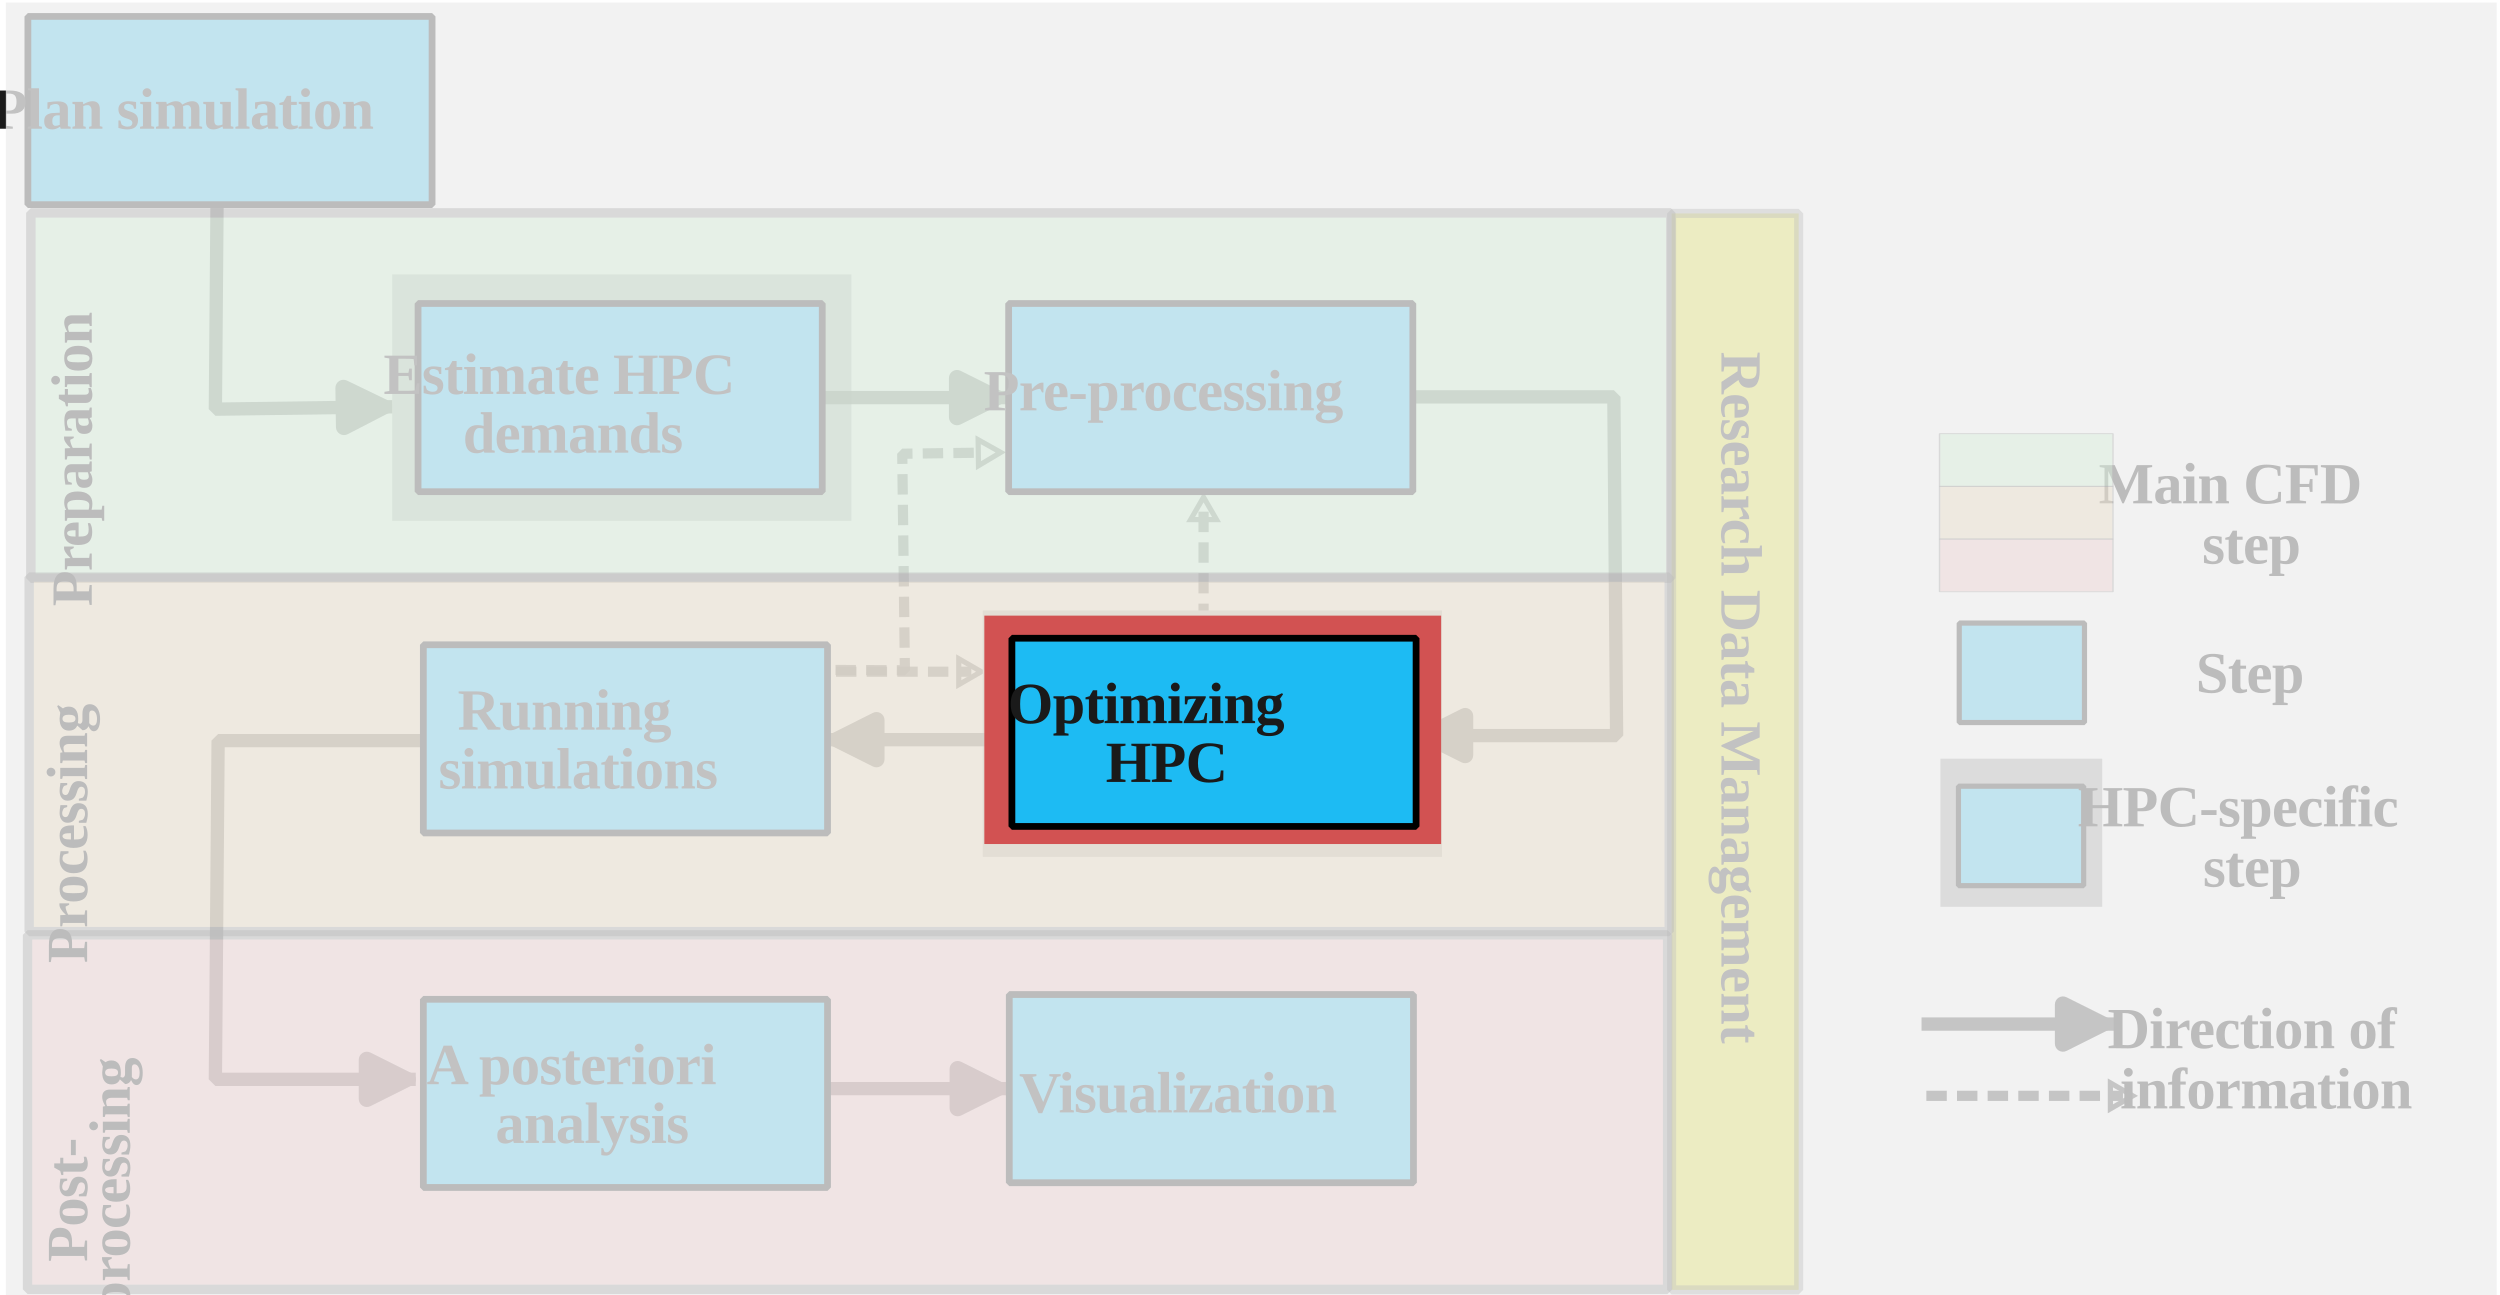
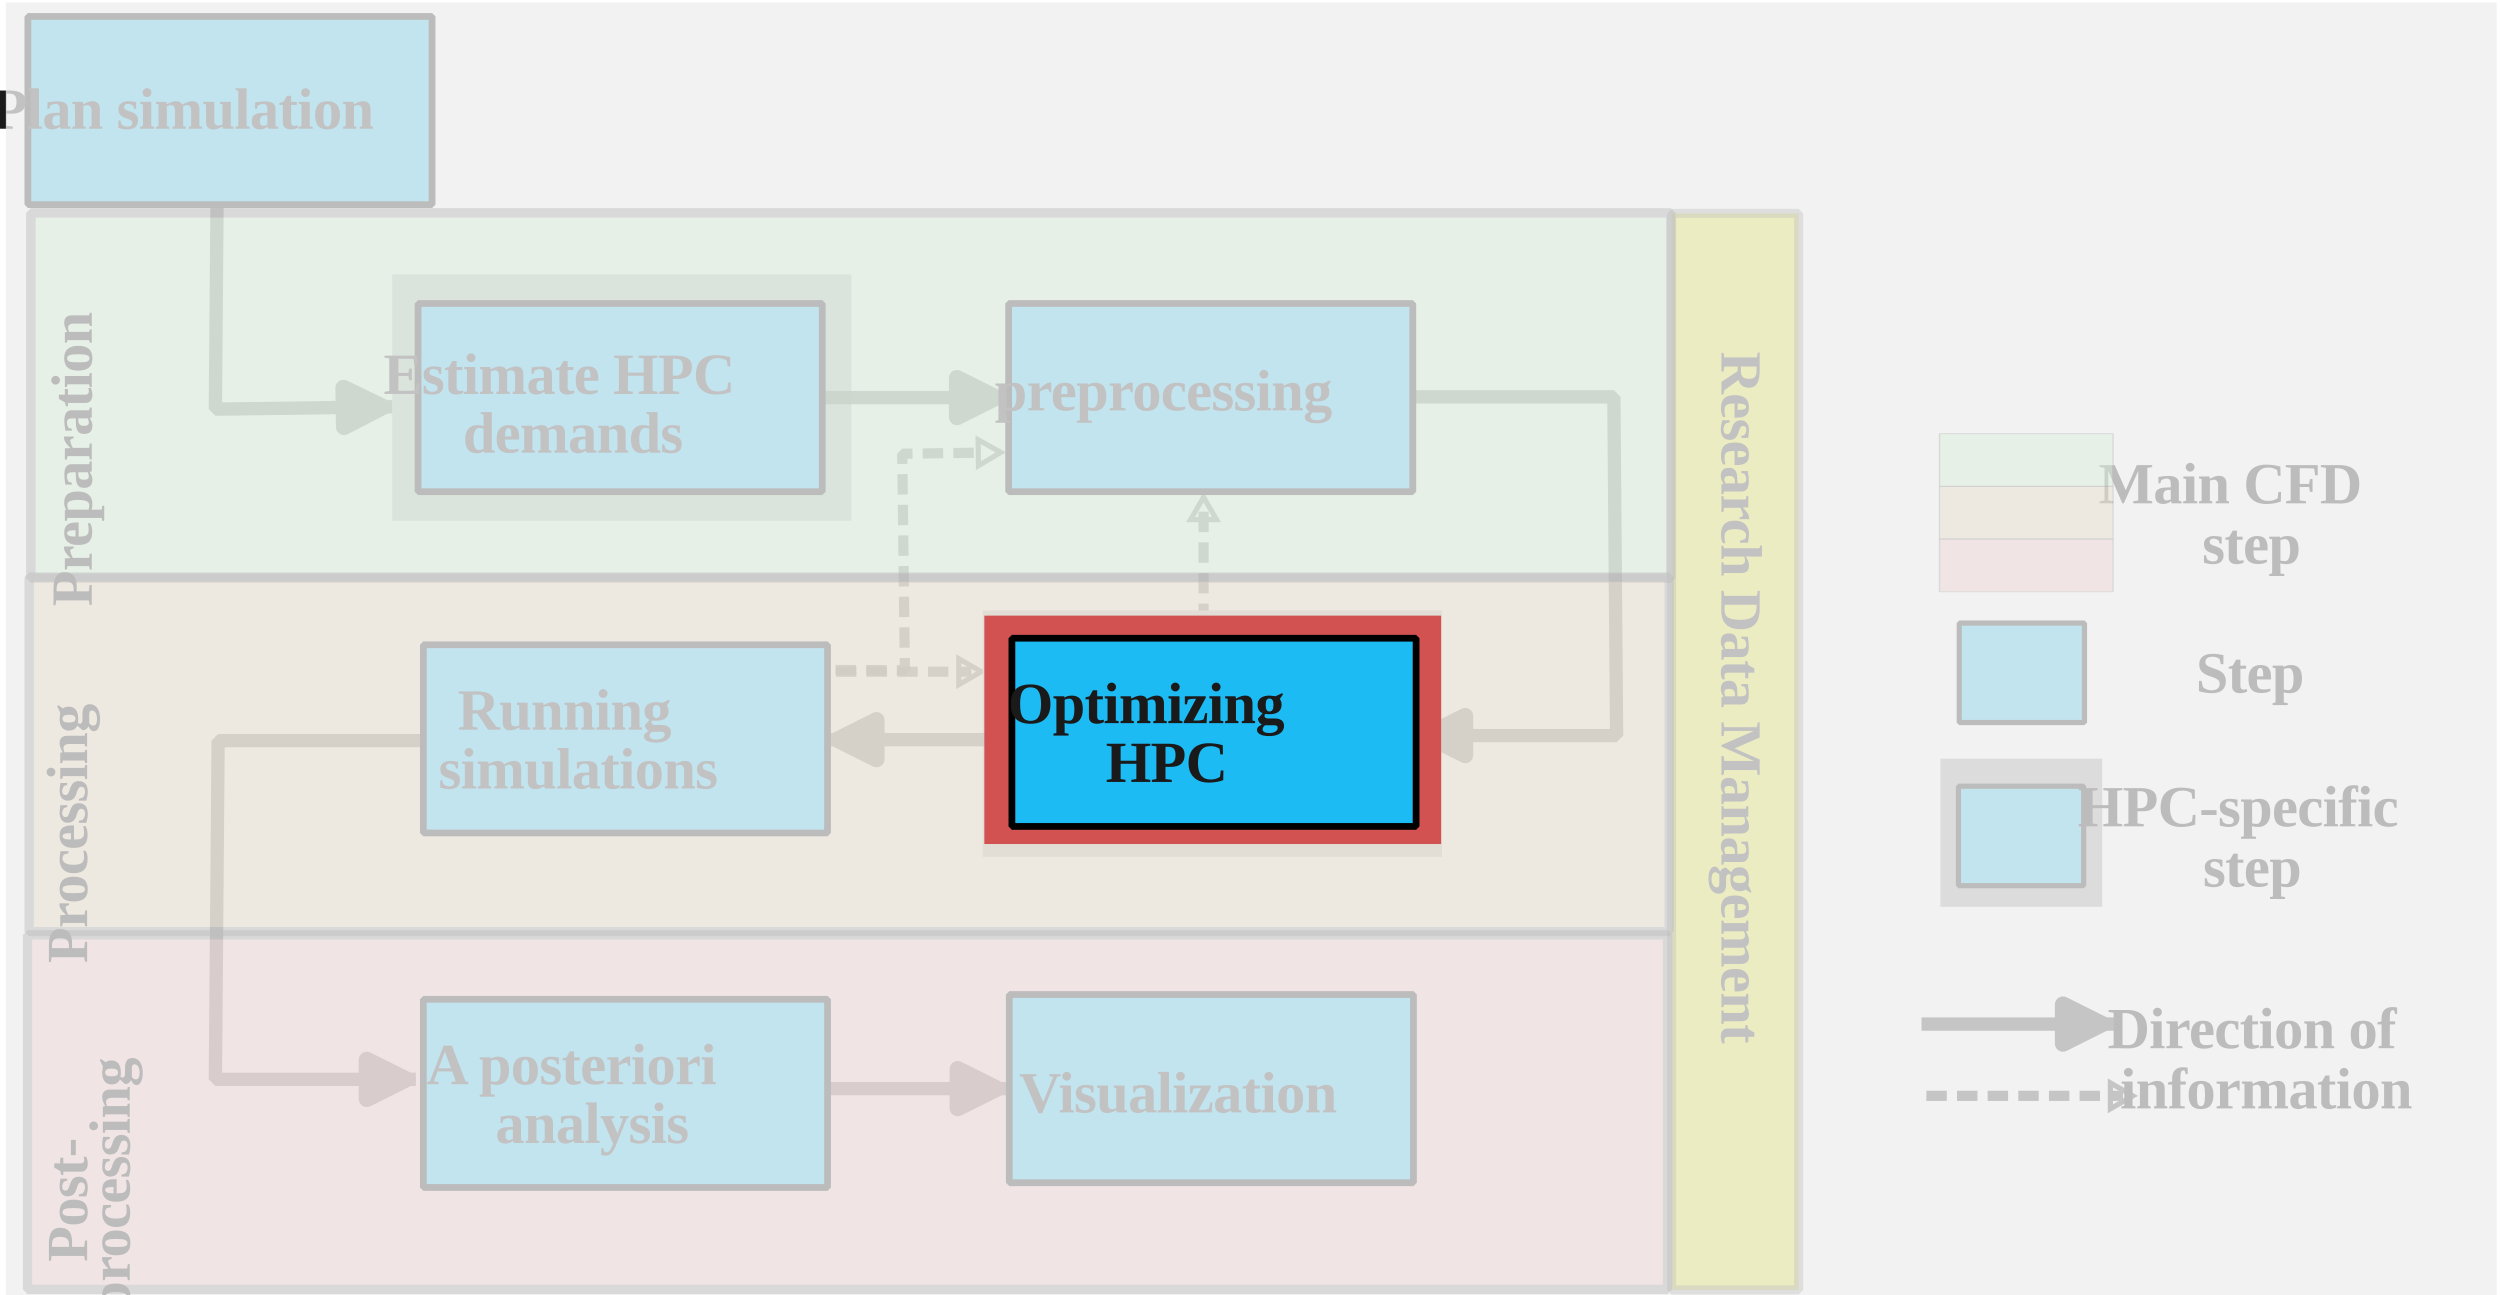
<svg xmlns="http://www.w3.org/2000/svg" width="241.063mm" height="124.815mm" viewBox="0 0 241.063 124.815" version="1.1" id="svg1">
  <defs id="defs1">
    <marker style="overflow:visible" id="ColoredTriangle" refX="0" refY="0" orient="auto-start-reverse" markerWidth="0.5" markerHeight="0.5" viewBox="0 0 1 1" preserveAspectRatio="xMidYMid" markerUnits="userSpaceOnUse">
      <path transform="scale(0.5)" style="fill:context-fill;fill-rule:evenodd;stroke:context-stroke;stroke-width:2" d="M 5.77,0 -2.88,5 V -5 Z" id="path5" />
    </marker>
    <marker style="overflow:visible" id="marker21" refX="4" refY="0" orient="auto-start-reverse" markerWidth="0.7" markerHeight="0.7" viewBox="0 0 1 1" preserveAspectRatio="xMidYMid">
      <path transform="scale(0.7)" d="m -0.211,-4.106 6.422,3.211 a 1,1 90 0 1 0,1.789 L -0.211,4.106 A 1.236,1.236 31.717 0 1 -2,3 v -6 a 1.236,1.236 148.283 0 1 1.789,-1.106 z" style="fill:context-stroke;fill-rule:evenodd;stroke:none" id="path21" />
    </marker>
    <marker style="overflow:visible" id="RoundedArrow" refX="5" refY="0" orient="auto-start-reverse" markerWidth="0.7" markerHeight="0.7" viewBox="0 0 1 1" preserveAspectRatio="xMidYMid">
      <path transform="scale(0.7)" d="m -0.211,-4.106 6.422,3.211 a 1,1 90 0 1 0,1.789 L -0.211,4.106 A 1.236,1.236 31.717 0 1 -2,3 v -6 a 1.236,1.236 148.283 0 1 1.789,-1.106 z" style="fill:context-stroke;fill-rule:evenodd;stroke:none" id="path8" />
    </marker>
  </defs>
  <g id="layer1" transform="translate(-19.17507,14.8265)">
    <path style="opacity:0.827;fill:none;fill-opacity:1;stroke:#000000;stroke-width:0.985;stroke-linecap:square;stroke-linejoin:bevel;stroke-dasharray:0.985, 1.97;stroke-dashoffset:0;marker-end:url(#ColoredTriangle)" d="m 100.228,49.777 6.201,0.029 -0.254,-20.881 8.053,-0.109" id="path37" />
    <path style="opacity:0.827;fill:none;fill-opacity:1;stroke:#000000;stroke-width:0.985;stroke-linecap:square;stroke-linejoin:bevel;stroke-dasharray:0.985, 1.97;stroke-dashoffset:0;marker-end:url(#ColoredTriangle)" d="m 94.371,49.941 17.972,1e-6" id="path35" />
    <path style="opacity:0.827;fill:none;fill-opacity:1;stroke:#000000;stroke-width:0.985;stroke-linecap:square;stroke-linejoin:bevel;stroke-dasharray:0.985, 1.97;stroke-dashoffset:0;marker-end:url(#ColoredTriangle)" d="M 135.229,47.81 V 34.558" id="path36" />
    <path style="opacity:0.827;fill:none;fill-opacity:1;stroke:#000000;stroke-width:1.285;stroke-linecap:square;stroke-linejoin:bevel;marker-end:url(#marker21)" d="m 57.59,-8.479 -17.383,0.445 -0.265,32.662 16.456,-0.222" id="path34" />
    <rect style="fill:#999999;fill-opacity:1;stroke:none;stroke-width:0.796;stroke-linecap:square;stroke-linejoin:bevel;stroke-dasharray:none" id="rect30" width="44.28" height="23.767" x="56.991" y="11.629" />
    <rect style="fill:#999999;fill-opacity:1;stroke:none;stroke-width:0.796;stroke-linecap:square;stroke-linejoin:bevel;stroke-dasharray:none" id="rect31" width="44.28" height="23.767" x="113.937" y="44.035" />
    <path style="opacity:0.827;fill:none;fill-opacity:1;stroke:#000000;stroke-width:1.285;stroke-linecap:square;stroke-linejoin:bevel;marker-end:url(#RoundedArrow)" d="m 98.523,90.145 17.972,10e-7" id="path23" />
    <path style="opacity:0.827;fill:none;fill-opacity:1;stroke:#000000;stroke-width:1.285;stroke-linecap:square;stroke-linejoin:bevel;marker-end:url(#RoundedArrow)" d="m 98.461,23.513 17.972,1e-6" id="path18" />
    <path style="opacity:0.827;fill:none;fill-opacity:1;stroke:#000000;stroke-width:1.285;stroke-linecap:square;stroke-linejoin:bevel;marker-end:url(#RoundedArrow)" d="m 116.683,56.497 -17.972,1e-6" id="path19" />
    <path style="opacity:0.827;fill:none;fill-opacity:1;stroke:#000000;stroke-width:1.285;stroke-linecap:square;stroke-linejoin:bevel;marker-end:url(#marker21)" d="m 155.407,23.44 h 19.385 l 0.265,32.662 -18.681,10e-7" id="path17" />
    <path style="opacity:0.827;fill:none;fill-opacity:1;stroke:#000000;stroke-width:1.285;stroke-linecap:square;stroke-linejoin:bevel;marker-end:url(#marker21)" d="m 59.592,56.589 h -19.385 l -0.265,32.662 18.681,10e-7" id="path22" />
    <rect style="fill:#e2e21d;fill-opacity:1;stroke:#000000;stroke-width:0.875;stroke-linecap:square;stroke-linejoin:bevel;stroke-dasharray:none;stroke-opacity:0.374" id="rect32" width="103.798" height="12.249" x="5.753" y="-192.61" transform="rotate(90)" />
    <rect style="opacity:0.46;fill:#83ec92;fill-opacity:1;stroke:#000000;stroke-width:0.918;stroke-linecap:square;stroke-linejoin:bevel;stroke-dasharray:none;stroke-opacity:1" id="rect24" width="158.129" height="35.227" x="22.151" y="5.699" />
    <rect style="opacity:0.46;fill:#d9a54a;fill-opacity:1;stroke:#000000;stroke-width:0.904;stroke-linecap:square;stroke-linejoin:bevel;stroke-dasharray:none;stroke-opacity:1" id="rect26" width="158.142" height="34.183" x="21.987" y="40.821" />
    <rect style="opacity:0.46;fill:#ea7474;fill-opacity:1;stroke:#000000;stroke-width:0.904;stroke-linecap:square;stroke-linejoin:bevel;stroke-dasharray:none;stroke-opacity:1" id="rect28" width="158.142" height="34.183" x="21.83" y="75.318" />
    <text xml:space="preserve" style="font-size:5.644px;line-height:1;font-family:'Times New Roman';-inkscape-font-specification:'Times New Roman, ';letter-spacing:-0.066px;word-spacing:-0.069px;opacity:0.439;fill:#1a1a1a;stroke:#000000;stroke-width:0.95;stroke-linecap:square;stroke-linejoin:bevel;stroke-dasharray:0.95, 1.9;stroke-dashoffset:0;stroke-opacity:1" x="-18.475" y="32.091" id="text57">
      <tspan id="tspan57" style="stroke-width:0.95" x="-18.475" y="32.091" />
    </text>
    <g id="g8">
      <rect style="fill:#1dbbf3;fill-opacity:1;stroke:#000000;stroke-width:0.653;stroke-linecap:square;stroke-linejoin:bevel;stroke-dasharray:none" id="rect2" width="38.974" height="18.147" x="59.487" y="14.439" />
      <text xml:space="preserve" style="font-size:5.644px;line-height:1;font-family:'Times New Roman';-inkscape-font-specification:'Times New Roman, ';text-align:center;letter-spacing:-0.066px;word-spacing:-0.069px;text-anchor:middle;fill:#1a1a1a;stroke-width:0.811;stroke-linecap:square;stroke-linejoin:bevel" x="79.199" y="23.156" id="text2">
        <tspan id="tspan2" style="font-weight:bold;text-align:center;text-anchor:middle;fill:#1a1a1a;stroke-width:0.811" x="79.199" y="23.156">Estimate HPC</tspan>
        <tspan style="font-weight:bold;text-align:center;text-anchor:middle;fill:#1a1a1a;stroke-width:0.811" x="79.166" y="28.824" id="tspan3">demands</tspan>
      </text>
    </g>
    <g id="g13">
      <rect style="fill:#1dbbf3;fill-opacity:1;stroke:#000000;stroke-width:0.653;stroke-linecap:square;stroke-linejoin:bevel;stroke-dasharray:none" id="rect3" width="38.974" height="18.147" x="116.433" y="14.439" />
      <text xml:space="preserve" style="font-size:5.644px;line-height:1;font-family:'Times New Roman';-inkscape-font-specification:'Times New Roman, ';text-align:center;letter-spacing:-0.066px;word-spacing:-0.069px;text-anchor:middle;fill:#1a1a1a;stroke-width:0.811;stroke-linecap:square;stroke-linejoin:bevel" x="136.145" y="24.743" id="text5">
-         <tspan style="font-weight:bold;text-align:center;text-anchor:middle;fill:#1a1a1a;stroke-width:0.811" x="136.112" y="24.743" id="tspan5">Pre-processing</tspan>
+         <tspan style="font-weight:bold;text-align:center;text-anchor:middle;fill:#1a1a1a;stroke-width:0.811" x="136.112" y="24.743" id="tspan5">preprocessing</tspan>
      </text>
    </g>
    <rect style="fill:#1dbbf3;fill-opacity:1;stroke:#000000;stroke-width:0.653;stroke-linecap:square;stroke-linejoin:bevel;stroke-dasharray:none" id="rect6" width="38.974" height="18.147" x="116.433" y="47.345" />
    <text xml:space="preserve" style="font-size:5.644px;line-height:1;font-family:'Times New Roman';-inkscape-font-specification:'Times New Roman, ';text-align:center;letter-spacing:-0.066px;word-spacing:-0.069px;text-anchor:middle;fill:#1a1a1a;stroke-width:0.811;stroke-linecap:square;stroke-linejoin:bevel" x="136.145" y="55.533" id="text6">
      <tspan style="font-weight:bold;text-align:center;text-anchor:middle;fill:#1a1a1a;stroke-width:0.811" x="136.145" y="55.533" id="tspan6">Optimizing </tspan>
      <tspan style="font-weight:bold;text-align:center;text-anchor:middle;fill:#1a1a1a;stroke-width:0.811" x="136.112" y="61.201" id="tspan7">HPC</tspan>
    </text>
    <rect style="fill:#1dbbf3;fill-opacity:1;stroke:#000000;stroke-width:0.653;stroke-linecap:square;stroke-linejoin:bevel;stroke-dasharray:none" id="rect7" width="38.974" height="18.147" x="59.996" y="81.53" />
    <text xml:space="preserve" style="font-size:5.644px;line-height:1;font-family:'Times New Roman';-inkscape-font-specification:'Times New Roman, ';text-align:center;letter-spacing:-0.066px;word-spacing:-0.069px;text-anchor:middle;fill:#1a1a1a;stroke-width:0.811;stroke-linecap:square;stroke-linejoin:bevel" x="79.708" y="89.717" id="text9">
      <tspan style="font-weight:bold;text-align:center;text-anchor:middle;fill:#1a1a1a;stroke-width:0.811" x="79.708" y="89.717" id="tspan9">A posteriori </tspan>
      <tspan style="font-weight:bold;text-align:center;text-anchor:middle;fill:#1a1a1a;stroke-width:0.811" x="79.675" y="95.386" id="tspan10">analysis</tspan>
    </text>
    <rect style="fill:#1dbbf3;fill-opacity:1;stroke:#000000;stroke-width:0.653;stroke-linecap:square;stroke-linejoin:bevel;stroke-dasharray:none" id="rect12" width="38.974" height="18.147" x="116.495" y="81.072" />
    <text xml:space="preserve" style="font-size:5.644px;line-height:1;font-family:'Times New Roman';-inkscape-font-specification:'Times New Roman, ';text-align:center;letter-spacing:-0.066px;word-spacing:-0.069px;text-anchor:middle;fill:#1a1a1a;stroke-width:0.811;stroke-linecap:square;stroke-linejoin:bevel" x="136.207" y="92.434" id="text14">
      <tspan style="font-weight:bold;text-align:center;text-anchor:middle;fill:#1a1a1a;stroke-width:0.811" x="136.174" y="92.434" id="tspan14">Visualization</tspan>
    </text>
    <g id="g17">
      <rect style="fill:#1dbbf3;fill-opacity:1;stroke:#000000;stroke-width:0.653;stroke-linecap:square;stroke-linejoin:bevel;stroke-dasharray:none" id="rect10" width="38.974" height="18.147" x="59.996" y="47.345" />
      <text xml:space="preserve" style="font-size:5.644px;line-height:1;font-family:'Times New Roman';-inkscape-font-specification:'Times New Roman, ';text-align:center;letter-spacing:-0.066px;word-spacing:-0.069px;text-anchor:middle;fill:#1a1a1a;stroke-width:0.811;stroke-linecap:square;stroke-linejoin:bevel" x="79.708" y="55.533" id="text12">
        <tspan style="font-weight:bold;text-align:center;text-anchor:middle;fill:#1a1a1a;stroke-width:0.811" x="79.708" y="55.533" id="tspan12">Running</tspan>
        <tspan style="font-weight:bold;text-align:center;text-anchor:middle;fill:#1a1a1a;stroke-width:0.811" x="79.675" y="61.201" id="tspan16">simulations</tspan>
      </text>
    </g>
    <text xml:space="preserve" style="font-size:5.644px;line-height:1;font-family:'Times New Roman';-inkscape-font-specification:'Times New Roman, ';text-align:center;letter-spacing:-0.066px;word-spacing:-0.069px;text-anchor:middle;fill:#1a1a1a;stroke-width:0.811;stroke-linecap:square;stroke-linejoin:bevel" x="55.872" y="-185.164" id="text32" transform="rotate(90)">
      <tspan style="font-weight:bold;text-align:center;text-anchor:middle;fill:#1a1a1a;stroke-width:0.811" x="55.839" y="-185.164" id="tspan33">Research Data Management</tspan>
    </text>
    <g id="g25" transform="rotate(-90,104.0113,114.1236)">
      <g id="g26" transform="translate(-14.47747,-27.68644)">
        <text xml:space="preserve" style="font-size:5.644px;line-height:1;font-family:sans-serif;-inkscape-font-specification:sans-serif;text-align:center;letter-spacing:-0.066px;word-spacing:-0.069px;text-anchor:middle;opacity:1;fill:#000000;fill-opacity:1;stroke:none;stroke-width:1.285;stroke-linecap:square;stroke-linejoin:bevel" x="209.556" y="65.819" id="text25">
          <tspan id="tspan25" style="font-style:normal;font-variant:normal;font-weight:bold;font-stretch:normal;font-size:5.644px;font-family:'Times New Roman';-inkscape-font-specification:'Times New Roman,  Bold';fill:#000000;fill-opacity:1;stroke-width:1.285" x="209.522" y="65.819">Preparation</tspan>
        </text>
      </g>
    </g>
    <g id="g28" transform="rotate(-90,121.8369,132.3942)">
      <g id="g27" transform="translate(-14.47747,-27.68644)">
        <text xml:space="preserve" style="font-size:5.644px;line-height:1;font-family:sans-serif;-inkscape-font-specification:sans-serif;text-align:center;letter-spacing:-0.066px;word-spacing:-0.069px;text-anchor:middle;opacity:1;fill:#000000;fill-opacity:1;stroke:none;stroke-width:1.285;stroke-linecap:square;stroke-linejoin:bevel" x="209.556" y="65.819" id="text26">
          <tspan id="tspan26" style="font-style:normal;font-variant:normal;font-weight:bold;font-stretch:normal;font-size:5.644px;font-family:'Times New Roman';-inkscape-font-specification:'Times New Roman,  Bold';fill:#000000;fill-opacity:1;stroke-width:1.285" x="209.522" y="65.819">Processing</tspan>
        </text>
      </g>
    </g>
    <g id="g30" transform="rotate(-90,138.8171,149.3745)">
      <g id="g29" transform="translate(-14.47747,-27.68644)">
        <text xml:space="preserve" style="font-size:5.644px;line-height:0.7;font-family:sans-serif;-inkscape-font-specification:sans-serif;text-align:center;letter-spacing:-0.066px;word-spacing:-0.069px;text-anchor:middle;opacity:1;fill:#000000;fill-opacity:1;stroke:none;stroke-width:1.285;stroke-linecap:square;stroke-linejoin:bevel" x="209.556" y="65.819" id="text28">
          <tspan id="tspan28" style="font-style:normal;font-variant:normal;font-weight:bold;font-stretch:normal;font-size:5.644px;line-height:0.7;font-family:'Times New Roman';-inkscape-font-specification:'Times New Roman,  Bold';fill:#000000;fill-opacity:1;stroke-width:1.285" x="209.556" y="65.819">Post-</tspan>
          <tspan style="font-style:normal;font-variant:normal;font-weight:bold;font-stretch:normal;font-size:5.644px;line-height:0.7;font-family:'Times New Roman';-inkscape-font-specification:'Times New Roman,  Bold';fill:#000000;fill-opacity:1;stroke-width:1.285" x="209.522" y="69.933" id="tspan30">processing</tspan>
        </text>
      </g>
    </g>
    <rect style="fill:#999999;fill-opacity:1;stroke:none;stroke-width:0.61;stroke-linecap:square;stroke-linejoin:bevel;stroke-dasharray:none" id="rect38" width="15.601" height="14.284" x="206.28" y="58.331" />
    <rect style="fill:#1dbbf3;fill-opacity:1;stroke:#000000;stroke-width:0.5;stroke-linecap:square;stroke-linejoin:bevel;stroke-dasharray:none" id="rect39" width="12.075" height="9.591" x="208.019" y="60.984" />
    <text xml:space="preserve" style="font-size:5.644px;line-height:1;font-family:'Times New Roman';-inkscape-font-specification:'Times New Roman, ';text-align:center;letter-spacing:-0.066px;word-spacing:-0.069px;text-anchor:middle;fill:#1a1a1a;stroke-width:0.811;stroke-linecap:square;stroke-linejoin:bevel" x="177.36" y="-51.724" id="text40">
      <tspan style="font-weight:bold;text-align:center;text-anchor:middle;fill:#1a1a1a;stroke-width:0.811" x="177.36" y="-51.724" id="tspan40" />
    </text>
    <g id="g42" transform="translate(58.39178,18.52587)">
      <g id="g41" transform="translate(-11.53142,-6.92161)">
        <text xml:space="preserve" style="font-size:5.644px;line-height:1;font-family:sans-serif;-inkscape-font-specification:sans-serif;text-align:center;letter-spacing:-0.066px;word-spacing:-0.069px;text-anchor:middle;opacity:1;fill:#000000;fill-opacity:1;stroke:none;stroke-width:1.285;stroke-linecap:square;stroke-linejoin:bevel" x="195.874" y="53.249" id="text41">
          <tspan id="tspan41" style="font-style:normal;font-variant:normal;font-weight:bold;font-stretch:normal;font-size:5.644px;font-family:'Times New Roman';-inkscape-font-specification:'Times New Roman,  Bold';fill:#000000;fill-opacity:1;stroke-width:1.285" x="195.874" y="53.249">HPC-specific</tspan>
          <tspan style="font-style:normal;font-variant:normal;font-weight:bold;font-stretch:normal;font-size:5.644px;font-family:'Times New Roman';-inkscape-font-specification:'Times New Roman,  Bold';fill:#000000;fill-opacity:1;stroke-width:1.285" x="195.841" y="59.057" id="tspan42">step</tspan>
        </text>
      </g>
      <g id="g49" transform="translate(-10.07281,-37.75424)">
        <text xml:space="preserve" style="font-size:5.644px;line-height:1;font-family:sans-serif;-inkscape-font-specification:sans-serif;text-align:center;letter-spacing:-0.066px;word-spacing:-0.069px;text-anchor:middle;opacity:1;fill:#000000;fill-opacity:1;stroke:none;stroke-width:1.285;stroke-linecap:square;stroke-linejoin:bevel" x="193.671" y="52.934" id="text49">
          <tspan style="font-style:normal;font-variant:normal;font-weight:bold;font-stretch:normal;font-size:5.644px;font-family:'Times New Roman';-inkscape-font-specification:'Times New Roman,  Bold';fill:#000000;fill-opacity:1;stroke-width:1.285" x="193.671" y="52.934" id="tspan49">Main CFD</tspan>
          <tspan style="font-style:normal;font-variant:normal;font-weight:bold;font-stretch:normal;font-size:5.644px;font-family:'Times New Roman';-inkscape-font-specification:'Times New Roman,  Bold';fill:#000000;fill-opacity:1;stroke-width:1.285" x="193.638" y="58.743" id="tspan54"> step</tspan>
        </text>
      </g>
      <g id="g51" transform="translate(-11.11674,-22.33792)">
        <text xml:space="preserve" style="font-size:5.644px;line-height:1;font-family:sans-serif;-inkscape-font-specification:sans-serif;text-align:center;letter-spacing:-0.066px;word-spacing:-0.069px;text-anchor:middle;opacity:1;fill:#000000;fill-opacity:1;stroke:none;stroke-width:1.285;stroke-linecap:square;stroke-linejoin:bevel" x="195.244" y="55.766" id="text51">
          <tspan style="font-style:normal;font-variant:normal;font-weight:bold;font-stretch:normal;font-size:5.644px;font-family:'Times New Roman';-inkscape-font-specification:'Times New Roman,  Bold';fill:#000000;fill-opacity:1;stroke-width:1.285" x="195.211" y="55.766" id="tspan51">Step</tspan>
        </text>
      </g>
      <g id="g52" transform="translate(-12.58976,11.01165)">
        <text xml:space="preserve" style="font-size:5.644px;line-height:1;font-family:sans-serif;-inkscape-font-specification:sans-serif;text-align:center;letter-spacing:-0.066px;word-spacing:-0.069px;text-anchor:middle;opacity:1;fill:#000000;fill-opacity:1;stroke:none;stroke-width:1.285;stroke-linecap:square;stroke-linejoin:bevel" x="198.276" y="56.71" id="text52">
          <tspan style="font-style:normal;font-variant:normal;font-weight:bold;font-stretch:normal;font-size:5.644px;font-family:'Times New Roman';-inkscape-font-specification:'Times New Roman,  Bold';fill:#000000;fill-opacity:1;stroke-width:1.285" x="198.276" y="56.71" id="tspan52">Direction of</tspan>
          <tspan style="font-style:normal;font-variant:normal;font-weight:bold;font-stretch:normal;font-size:5.644px;font-family:'Times New Roman';-inkscape-font-specification:'Times New Roman,  Bold';fill:#000000;fill-opacity:1;stroke-width:1.285" x="198.243" y="62.518" id="tspan53">information</tspan>
        </text>
      </g>
    </g>
    <rect style="fill:#1dbbf3;fill-opacity:1;stroke:#000000;stroke-width:0.5;stroke-linecap:square;stroke-linejoin:bevel;stroke-dasharray:none" id="rect42" width="12.075" height="9.591" x="208.096" y="45.253" />
    <g id="g45" transform="matrix(1.001615,0,0,0.6515806,180.6174,-94.96339)">
      <rect style="opacity:0.46;fill:#83ec92;fill-opacity:1;stroke:#000000;stroke-width:0.14;stroke-linecap:square;stroke-linejoin:bevel;stroke-dasharray:none;stroke-opacity:1" id="rect43" width="16.699" height="7.8" x="25.537" y="187.16" />
      <rect style="opacity:0.46;fill:#d9a54a;fill-opacity:1;stroke:#000000;stroke-width:0.14;stroke-linecap:square;stroke-linejoin:bevel;stroke-dasharray:none;stroke-opacity:1" id="rect44" width="16.699" height="7.8" x="25.537" y="194.96" />
      <rect style="opacity:0.46;fill:#ea7474;fill-opacity:1;stroke:#000000;stroke-width:0.14;stroke-linecap:square;stroke-linejoin:bevel;stroke-dasharray:none;stroke-opacity:1" id="rect45" width="16.699" height="7.8" x="25.537" y="202.76" />
    </g>
    <path style="opacity:0.827;fill:none;fill-opacity:1;stroke:#000000;stroke-width:0.985;stroke-linecap:square;stroke-linejoin:bevel;stroke-dasharray:0.985, 1.97;stroke-dashoffset:0;marker-end:url(#ColoredTriangle)" d="m 205.417,90.841 17.972,10e-7" id="path46" />
    <path style="opacity:0.827;fill:none;fill-opacity:1;stroke:#000000;stroke-width:1.285;stroke-linecap:square;stroke-linejoin:bevel;marker-end:url(#RoundedArrow)" d="m 205.102,83.92 17.972,10e-7" id="path47" />
    <g id="g1" transform="translate(10.96831,-33.97342)">
      <rect style="opacity:1;fill:#1dbbf3;fill-opacity:1;stroke:#000000;stroke-width:0.653;stroke-linecap:square;stroke-linejoin:bevel;stroke-dasharray:none" id="rect1" width="38.974" height="18.147" x="10.896" y="20.732" />
      <text xml:space="preserve" style="font-size:5.644px;line-height:1;font-family:'Times New Roman';-inkscape-font-specification:'Times New Roman, ';text-align:center;letter-spacing:-0.066px;word-spacing:-0.069px;text-anchor:middle;fill:#1a1a1a;stroke-width:0.811;stroke-linecap:square;stroke-linejoin:bevel" x="30.608" y="31.565" id="text1">
        <tspan id="tspan1" style="font-weight:bold;text-align:center;text-anchor:middle;fill:#1a1a1a;stroke-width:0.811" x="30.575" y="31.565">Plan simulation</tspan>
      </text>
    </g>
    <rect style="fill:#eeeeee;fill-opacity:0.788;stroke:none;stroke-width:0.954;stroke-linecap:square;stroke-linejoin:bevel" id="rect4" width="240.184" height="125.034" x="19.739" y="-14.577" />
    <rect style="fill:#d25252;fill-opacity:1;stroke:none;stroke-width:1.022;stroke-linecap:square;stroke-linejoin:bevel" id="rect8" width="44.047" height="22.023" x="114.09" y="44.536" />
    <g id="g11" transform="translate(0.3146187,-0.6292372)">
      <rect style="fill:#1dbbf3;fill-opacity:1;stroke:#000000;stroke-width:0.653;stroke-linecap:square;stroke-linejoin:bevel;stroke-dasharray:none" id="rect5" width="38.974" height="18.147" x="116.433" y="47.345" />
      <text xml:space="preserve" style="font-size:5.644px;line-height:1;font-family:'Times New Roman';-inkscape-font-specification:'Times New Roman, ';text-align:center;letter-spacing:-0.066px;word-spacing:-0.069px;text-anchor:middle;fill:#1a1a1a;stroke-width:0.811;stroke-linecap:square;stroke-linejoin:bevel" x="136.145" y="55.533" id="text11">
        <tspan style="font-weight:bold;text-align:center;text-anchor:middle;fill:#1a1a1a;stroke-width:0.811" x="136.145" y="55.533" id="tspan8">Optimizing </tspan>
        <tspan style="font-weight:bold;text-align:center;text-anchor:middle;fill:#1a1a1a;stroke-width:0.811" x="136.112" y="61.201" id="tspan11">HPC</tspan>
      </text>
    </g>
  </g>
</svg>
